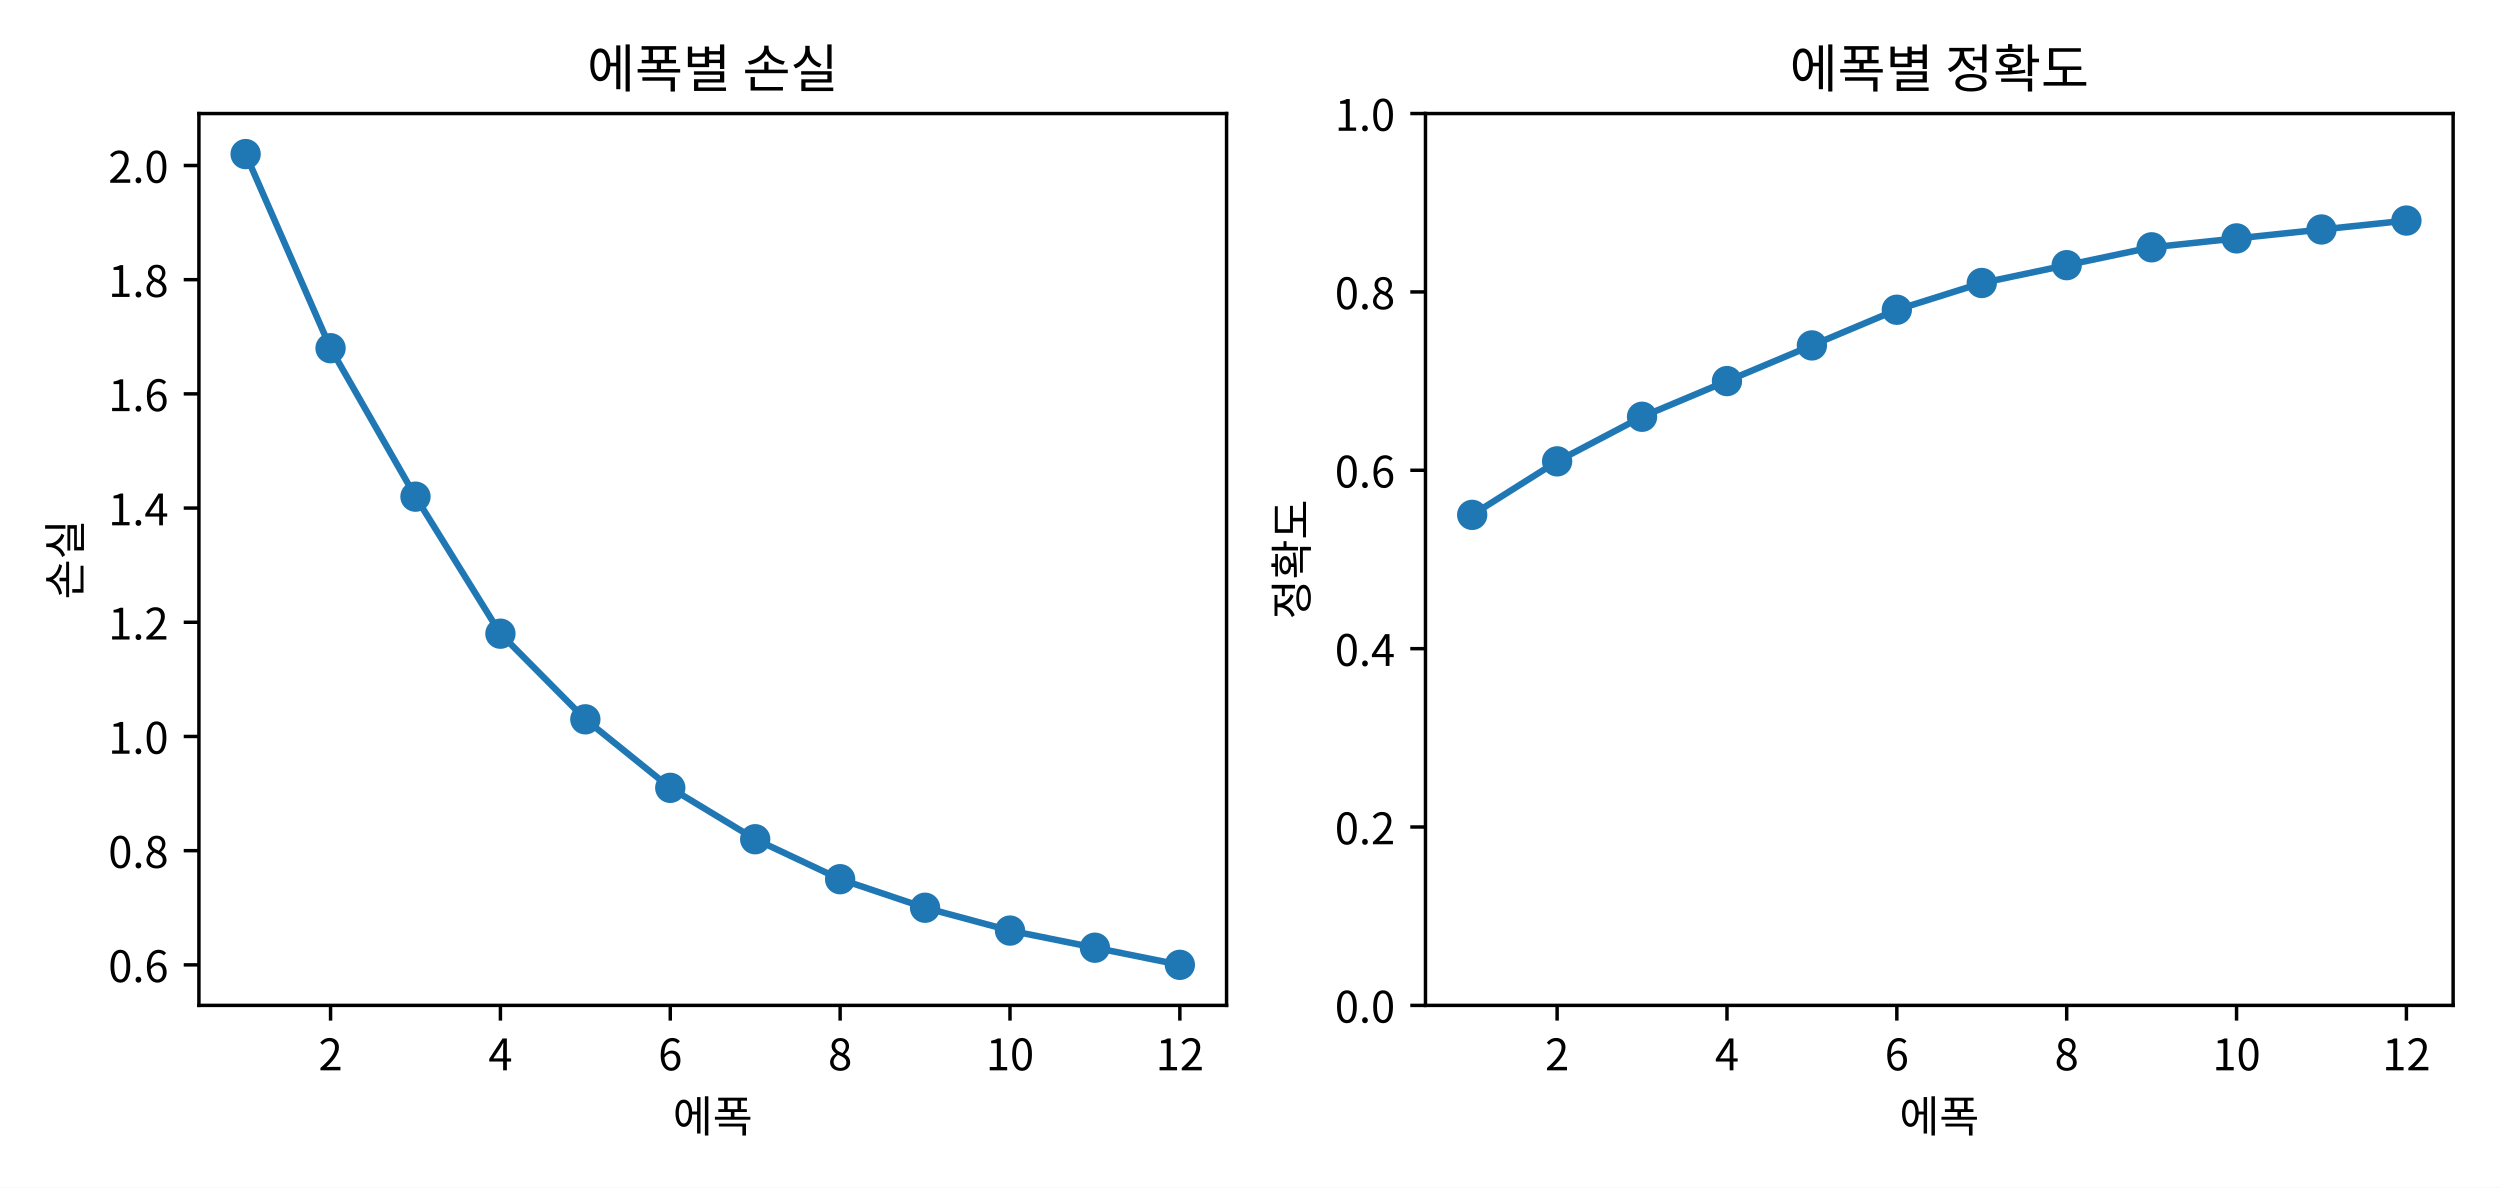
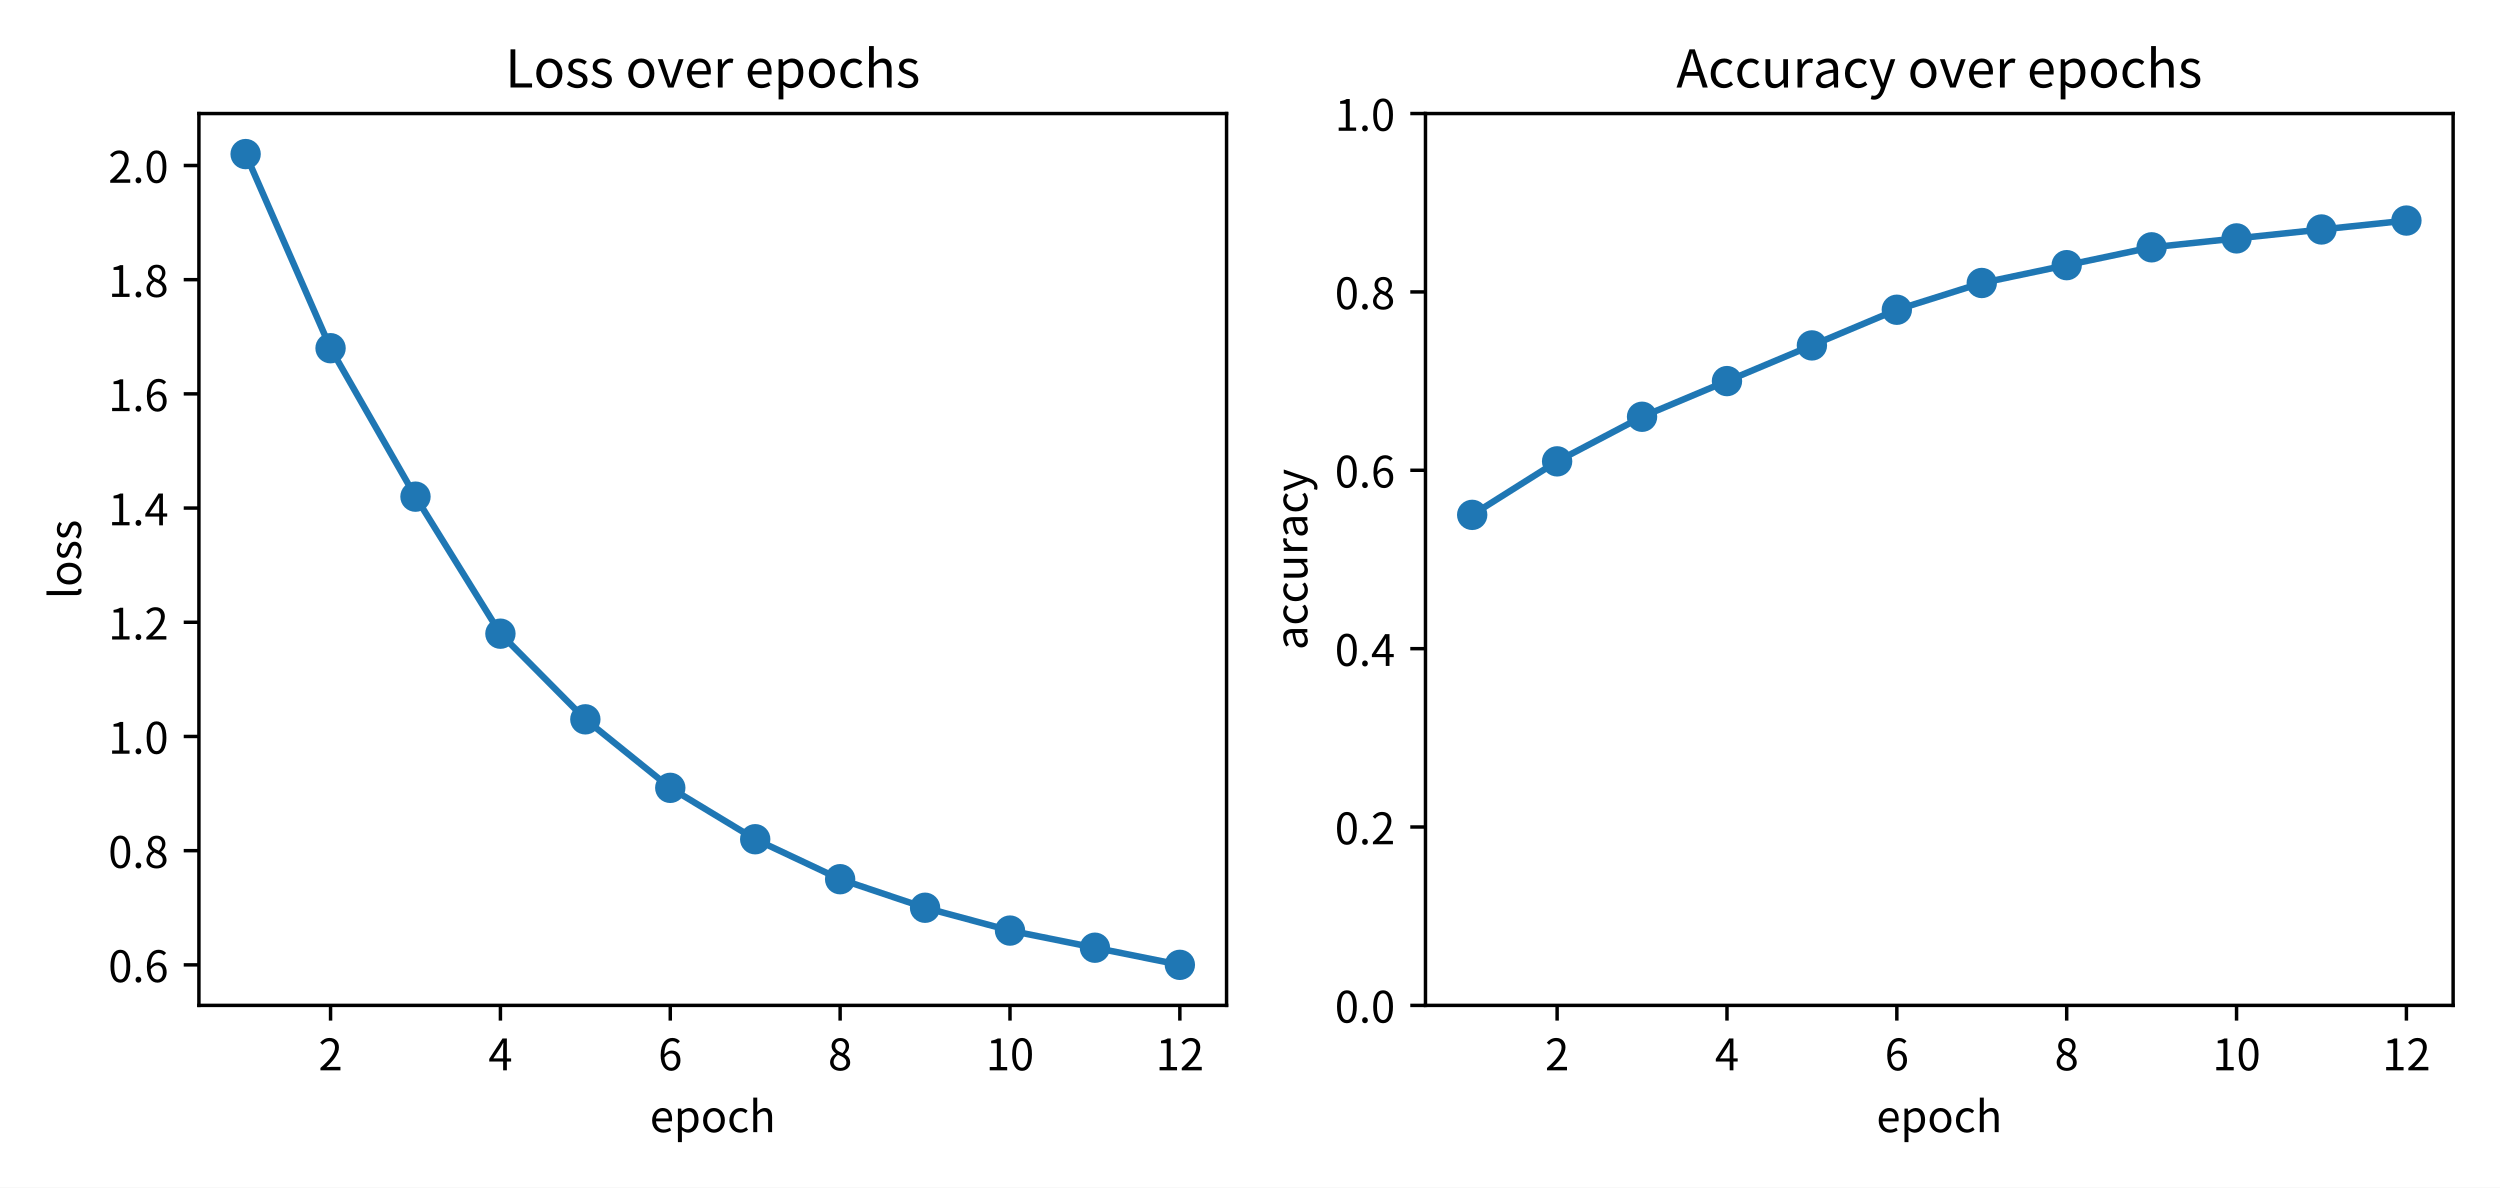
<svg xmlns="http://www.w3.org/2000/svg" xmlns:xlink="http://www.w3.org/1999/xlink" width="576pt" height="273.6pt" viewBox="0 0 576 273.6" version="1.1">
  <defs>
    <style type="text/css">*{stroke-linejoin: round; stroke-linecap: butt}</style>
  </defs>
  <g id="figure_1">
    <g id="patch_1">
      <path d="M 0 273.6 L 576 273.6 L 576 0 L 0 0 z " style="fill: #ffffff" />
    </g>
    <g id="axes_1">
      <g id="patch_2">
        <path d="M 45.83 231.64 L 282.6 231.64 L 282.6 26.16 L 45.83 26.16 z " style="fill: #ffffff" />
      </g>
      <g id="matplotlib.axis_1">
        <g id="xtick_1">
          <g id="line2d_1">
            <defs>
              <path id="m82375c42b1" d="M 0 0 L 0 3.5 " style="stroke: #000000; stroke-width: 0.8" />
            </defs>
            <g>
              <use xlink:href="#m82375c42b1" x="76.16" y="231.64" style="stroke: #000000; stroke-width: 0.8" />
            </g>
          </g>
          <g id="text_1">
            <g transform="translate(73.38504 246.5994) scale(0.1 -0.1)">
              <defs>
                <path id="NotoSansCJKjp-Regular-32" d="M 282 0 L 3232 0 L 3232 506 L 1933 506 C 1696 506 1408 480 1165 461 C 2266 1504 3008 2458 3008 3398 C 3008 4230 2477 4774 1638 4774 C 1043 4774 634 4506 256 4090 L 595 3757 C 858 4070 1184 4301 1568 4301 C 2150 4301 2432 3910 2432 3373 C 2432 2566 1754 1632 282 346 L 282 0 z " transform="scale(0.015625)" />
              </defs>
              <use xlink:href="#NotoSansCJKjp-Regular-32" />
            </g>
          </g>
        </g>
        <g id="xtick_2">
          <g id="line2d_2">
            <g>
              <use xlink:href="#m82375c42b1" x="115.296" y="231.64" style="stroke: #000000; stroke-width: 0.8" />
            </g>
          </g>
          <g id="text_2">
            <g transform="translate(112.5206 246.5994) scale(0.1 -0.1)">
              <defs>
                <path id="NotoSansCJKjp-Regular-34" d="M 2176 0 L 2726 0 L 2726 1293 L 3354 1293 L 3354 1760 L 2726 1760 L 2726 4691 L 2080 4691 L 128 1677 L 128 1293 L 2176 1293 L 2176 0 z M 2176 1760 L 736 1760 L 1805 3360 C 1939 3590 2067 3827 2182 4051 L 2208 4051 C 2195 3814 2176 3430 2176 3200 L 2176 1760 z " transform="scale(0.015625)" />
              </defs>
              <use xlink:href="#NotoSansCJKjp-Regular-34" />
            </g>
          </g>
        </g>
        <g id="xtick_3">
          <g id="line2d_3">
            <g>
              <use xlink:href="#m82375c42b1" x="154.431" y="231.64" style="stroke: #000000; stroke-width: 0.8" />
            </g>
          </g>
          <g id="text_3">
            <g transform="translate(151.6561 246.5994) scale(0.1 -0.1)">
              <defs>
                <path id="NotoSansCJKjp-Regular-36" d="M 1926 -83 C 2656 -83 3277 531 3277 1440 C 3277 2426 2765 2912 1971 2912 C 1606 2912 1197 2701 909 2349 C 934 3802 1466 4294 2118 4294 C 2400 4294 2682 4154 2861 3936 L 3194 4294 C 2931 4576 2579 4774 2093 4774 C 1184 4774 358 4077 358 2240 C 358 691 1030 -83 1926 -83 z M 922 1882 C 1229 2317 1587 2477 1875 2477 C 2445 2477 2720 2074 2720 1440 C 2720 800 2374 378 1926 378 C 1338 378 986 909 922 1882 z " transform="scale(0.015625)" />
              </defs>
              <use xlink:href="#NotoSansCJKjp-Regular-36" />
            </g>
          </g>
        </g>
        <g id="xtick_4">
          <g id="line2d_4">
            <g>
              <use xlink:href="#m82375c42b1" x="193.567" y="231.64" style="stroke: #000000; stroke-width: 0.8" />
            </g>
          </g>
          <g id="text_4">
            <g transform="translate(190.7917 246.5994) scale(0.1 -0.1)">
              <defs>
                <path id="NotoSansCJKjp-Regular-38" d="M 1792 -83 C 2669 -83 3258 448 3258 1126 C 3258 1773 2880 2125 2470 2362 L 2470 2394 C 2746 2611 3091 3034 3091 3526 C 3091 4250 2605 4762 1805 4762 C 1075 4762 518 4282 518 3571 C 518 3078 813 2726 1152 2490 L 1152 2464 C 723 2234 294 1792 294 1165 C 294 442 922 -83 1792 -83 z M 2112 2547 C 1555 2765 1050 3014 1050 3571 C 1050 4026 1363 4326 1798 4326 C 2298 4326 2592 3962 2592 3494 C 2592 3149 2426 2829 2112 2547 z M 1798 352 C 1235 352 813 717 813 1216 C 813 1664 1082 2035 1459 2278 C 2125 2010 2701 1779 2701 1146 C 2701 678 2342 352 1798 352 z " transform="scale(0.015625)" />
              </defs>
              <use xlink:href="#NotoSansCJKjp-Regular-38" />
            </g>
          </g>
        </g>
        <g id="xtick_5">
          <g id="line2d_5">
            <g>
              <use xlink:href="#m82375c42b1" x="232.702" y="231.64" style="stroke: #000000; stroke-width: 0.8" />
            </g>
          </g>
          <g id="text_5">
            <g transform="translate(227.1522 246.5994) scale(0.1 -0.1)">
              <defs>
                <path id="NotoSansCJKjp-Regular-31" d="M 563 0 L 3136 0 L 3136 486 L 2195 486 L 2195 4691 L 1747 4691 C 1491 4544 1190 4435 774 4358 L 774 3987 L 1613 3987 L 1613 486 L 563 486 L 563 0 z " transform="scale(0.015625)" />
                <path id="NotoSansCJKjp-Regular-30" d="M 1779 -83 C 2669 -83 3238 723 3238 2362 C 3238 3987 2669 4774 1779 4774 C 883 4774 320 3987 320 2362 C 320 723 883 -83 1779 -83 z M 1779 390 C 1248 390 883 986 883 2362 C 883 3731 1248 4314 1779 4314 C 2310 4314 2675 3731 2675 2362 C 2675 986 2310 390 1779 390 z " transform="scale(0.015625)" />
              </defs>
              <use xlink:href="#NotoSansCJKjp-Regular-31" />
              <use xlink:href="#NotoSansCJKjp-Regular-30" x="55.5" />
            </g>
          </g>
        </g>
        <g id="xtick_6">
          <g id="line2d_6">
            <g>
              <use xlink:href="#m82375c42b1" x="271.838" y="231.64" style="stroke: #000000; stroke-width: 0.8" />
            </g>
          </g>
          <g id="text_6">
            <g transform="translate(266.2877 246.5994) scale(0.1 -0.1)">
              <use xlink:href="#NotoSansCJKjp-Regular-31" />
              <use xlink:href="#NotoSansCJKjp-Regular-32" x="55.5" />
            </g>
          </g>
        </g>
        <g id="text_7">
-           <g transform="translate(155.015 260.8494) scale(0.1 -0.1)">
+           <g transform="translate(149.7298 260.8494) scale(0.1 -0.1)">
            <defs>
-               <path id="NotoSansCJKjp-Regular-c5d0" d="M 4730 5293 L 4730 -499 L 5242 -499 L 5242 5293 L 4730 5293 z M 1619 4314 C 2080 4314 2368 3731 2368 2797 C 2368 1856 2080 1274 1619 1274 C 1171 1274 883 1856 883 2797 C 883 3731 1171 4314 1619 4314 z M 1619 4806 C 877 4806 390 4032 390 2797 C 390 1555 877 774 1619 774 C 2336 774 2810 1472 2854 2605 L 3578 2605 L 3578 -205 L 4083 -205 L 4083 5171 L 3578 5171 L 3578 3040 L 2854 3040 C 2797 4134 2323 4806 1619 4806 z " transform="scale(0.015625)" />
-               <path id="NotoSansCJKjp-Regular-d3ed" d="M 902 1261 L 902 832 L 4371 832 L 4371 -499 L 4902 -499 L 4902 1261 L 902 1261 z M 320 2266 L 320 1837 L 5549 1837 L 5549 2266 L 3200 2266 L 3200 2970 L 5030 2970 L 5030 3392 L 4179 3392 L 4179 4646 L 5050 4646 L 5050 5082 L 806 5082 L 806 4646 L 1677 4646 L 1677 3392 L 826 3392 L 826 2970 L 2669 2970 L 2669 2266 L 320 2266 z M 2208 4646 L 3648 4646 L 3648 3392 L 2208 3392 L 2208 4646 z " transform="scale(0.015625)" />
+               <path id="NotoSansCJKjp-Regular-65" d="M 1997 -83 C 2464 -83 2835 70 3136 269 L 2931 659 C 2669 486 2400 384 2061 384 C 1402 384 947 858 909 1600 L 3251 1600 C 3264 1690 3277 1805 3277 1933 C 3277 2925 2778 3565 1888 3565 C 1094 3565 333 2867 333 1734 C 333 589 1069 -83 1997 -83 z M 902 2016 C 973 2707 1408 3098 1901 3098 C 2445 3098 2765 2720 2765 2016 L 902 2016 z " transform="scale(0.015625)" />
+               <path id="NotoSansCJKjp-Regular-70" d="M 589 -1466 L 1178 -1466 L 1178 -288 L 1158 320 C 1472 58 1805 -83 2118 -83 C 2912 -83 3629 602 3629 1792 C 3629 2867 3142 3565 2246 3565 C 1843 3565 1453 3334 1139 3072 L 1126 3072 L 1069 3475 L 589 3475 L 589 -1466 z M 2022 410 C 1792 410 1485 499 1178 768 L 1178 2598 C 1510 2906 1811 3072 2099 3072 C 2765 3072 3021 2560 3021 1786 C 3021 928 2598 410 2022 410 z " transform="scale(0.015625)" />
+               <path id="NotoSansCJKjp-Regular-6f" d="M 1939 -83 C 2790 -83 3546 582 3546 1734 C 3546 2893 2790 3565 1939 3565 C 1088 3565 333 2893 333 1734 C 333 582 1088 -83 1939 -83 z M 1939 403 C 1338 403 934 934 934 1734 C 934 2534 1338 3072 1939 3072 C 2541 3072 2950 2534 2950 1734 C 2950 934 2541 403 1939 403 z " transform="scale(0.015625)" />
+               <path id="NotoSansCJKjp-Regular-63" d="M 1958 -83 C 2374 -83 2771 83 3085 352 L 2829 749 C 2611 557 2330 403 2010 403 C 1370 403 934 934 934 1734 C 934 2534 1395 3072 2029 3072 C 2298 3072 2522 2950 2720 2771 L 3014 3155 C 2771 3373 2458 3565 2003 3565 C 1107 3565 333 2893 333 1734 C 333 582 1037 -83 1958 -83 z " transform="scale(0.015625)" />
+               <path id="NotoSansCJKjp-Regular-68" d="M 589 0 L 1178 0 L 1178 2522 C 1523 2874 1766 3053 2125 3053 C 2586 3053 2784 2778 2784 2125 L 2784 0 L 3366 0 L 3366 2202 C 3366 3085 3034 3565 2304 3565 C 1830 3565 1472 3302 1152 2982 L 1178 3699 L 1178 5094 L 589 5094 L 589 0 z " transform="scale(0.015625)" />
            </defs>
-             <use xlink:href="#NotoSansCJKjp-Regular-c5d0" />
-             <use xlink:href="#NotoSansCJKjp-Regular-d3ed" x="92" />
+             <use xlink:href="#NotoSansCJKjp-Regular-65" />
+             <use xlink:href="#NotoSansCJKjp-Regular-70" x="55.4" />
+             <use xlink:href="#NotoSansCJKjp-Regular-6f" x="117.4" />
+             <use xlink:href="#NotoSansCJKjp-Regular-63" x="178" />
+             <use xlink:href="#NotoSansCJKjp-Regular-68" x="229" />
          </g>
        </g>
      </g>
      <g id="matplotlib.axis_2">
        <g id="ytick_1">
          <g id="line2d_7">
            <defs>
              <path id="m13616941af" d="M 0 0 L -3.5 0 " style="stroke: #000000; stroke-width: 0.8" />
            </defs>
            <g>
              <use xlink:href="#m13616941af" x="45.83" y="222.3" style="stroke: #000000; stroke-width: 0.8" />
            </g>
          </g>
          <g id="text_8">
            <g transform="translate(24.95031 226.2797) scale(0.1 -0.1)">
              <defs>
                <path id="NotoSansCJKjp-Regular-2e" d="M 890 -83 C 1120 -83 1312 96 1312 358 C 1312 627 1120 806 890 806 C 653 806 467 627 467 358 C 467 96 653 -83 890 -83 z " transform="scale(0.015625)" />
              </defs>
              <use xlink:href="#NotoSansCJKjp-Regular-30" />
              <use xlink:href="#NotoSansCJKjp-Regular-2e" x="55.5" />
              <use xlink:href="#NotoSansCJKjp-Regular-36" x="83.3" />
            </g>
          </g>
        </g>
        <g id="ytick_2">
          <g id="line2d_8">
            <g>
              <use xlink:href="#m13616941af" x="45.83" y="195.99" style="stroke: #000000; stroke-width: 0.8" />
            </g>
          </g>
          <g id="text_9">
            <g transform="translate(24.95031 199.9698) scale(0.1 -0.1)">
              <use xlink:href="#NotoSansCJKjp-Regular-30" />
              <use xlink:href="#NotoSansCJKjp-Regular-2e" x="55.5" />
              <use xlink:href="#NotoSansCJKjp-Regular-38" x="83.3" />
            </g>
          </g>
        </g>
        <g id="ytick_3">
          <g id="line2d_9">
            <g>
              <use xlink:href="#m13616941af" x="45.83" y="169.68" style="stroke: #000000; stroke-width: 0.8" />
            </g>
          </g>
          <g id="text_10">
            <g transform="translate(24.95031 173.66) scale(0.1 -0.1)">
              <use xlink:href="#NotoSansCJKjp-Regular-31" />
              <use xlink:href="#NotoSansCJKjp-Regular-2e" x="55.5" />
              <use xlink:href="#NotoSansCJKjp-Regular-30" x="83.3" />
            </g>
          </g>
        </g>
        <g id="ytick_4">
          <g id="line2d_10">
            <g>
              <use xlink:href="#m13616941af" x="45.83" y="143.37" style="stroke: #000000; stroke-width: 0.8" />
            </g>
          </g>
          <g id="text_11">
            <g transform="translate(24.95031 147.3501) scale(0.1 -0.1)">
              <use xlink:href="#NotoSansCJKjp-Regular-31" />
              <use xlink:href="#NotoSansCJKjp-Regular-2e" x="55.5" />
              <use xlink:href="#NotoSansCJKjp-Regular-32" x="83.3" />
            </g>
          </g>
        </g>
        <g id="ytick_5">
          <g id="line2d_11">
            <g>
              <use xlink:href="#m13616941af" x="45.83" y="117.061" style="stroke: #000000; stroke-width: 0.8" />
            </g>
          </g>
          <g id="text_12">
            <g transform="translate(24.95031 121.0403) scale(0.1 -0.1)">
              <use xlink:href="#NotoSansCJKjp-Regular-31" />
              <use xlink:href="#NotoSansCJKjp-Regular-2e" x="55.5" />
              <use xlink:href="#NotoSansCJKjp-Regular-34" x="83.3" />
            </g>
          </g>
        </g>
        <g id="ytick_6">
          <g id="line2d_12">
            <g>
              <use xlink:href="#m13616941af" x="45.83" y="90.751" style="stroke: #000000; stroke-width: 0.8" />
            </g>
          </g>
          <g id="text_13">
            <g transform="translate(24.95031 94.73039) scale(0.1 -0.1)">
              <use xlink:href="#NotoSansCJKjp-Regular-31" />
              <use xlink:href="#NotoSansCJKjp-Regular-2e" x="55.5" />
              <use xlink:href="#NotoSansCJKjp-Regular-36" x="83.3" />
            </g>
          </g>
        </g>
        <g id="ytick_7">
          <g id="line2d_13">
            <g>
              <use xlink:href="#m13616941af" x="45.83" y="64.441" style="stroke: #000000; stroke-width: 0.8" />
            </g>
          </g>
          <g id="text_14">
            <g transform="translate(24.95031 68.42053) scale(0.1 -0.1)">
              <use xlink:href="#NotoSansCJKjp-Regular-31" />
              <use xlink:href="#NotoSansCJKjp-Regular-2e" x="55.5" />
              <use xlink:href="#NotoSansCJKjp-Regular-38" x="83.3" />
            </g>
          </g>
        </g>
        <g id="ytick_8">
          <g id="line2d_14">
            <g>
              <use xlink:href="#m13616941af" x="45.83" y="38.131" style="stroke: #000000; stroke-width: 0.8" />
            </g>
          </g>
          <g id="text_15">
            <g transform="translate(24.95031 42.11067) scale(0.1 -0.1)">
              <use xlink:href="#NotoSansCJKjp-Regular-32" />
              <use xlink:href="#NotoSansCJKjp-Regular-2e" x="55.5" />
              <use xlink:href="#NotoSansCJKjp-Regular-30" x="83.3" />
            </g>
          </g>
        </g>
        <g id="text_16">
-           <g transform="translate(18.65969 138.1) rotate(-90) scale(0.1 -0.1)">
+           <g transform="translate(18.65969 138.0297) rotate(-90) scale(0.1 -0.1)">
            <defs>
-               <path id="NotoSansCJKjp-Regular-c190" d="M 992 1286 L 992 -371 L 4966 -371 L 4966 64 L 1523 64 L 1523 1286 L 992 1286 z M 2669 3162 L 2669 2189 L 320 2189 L 320 1754 L 5562 1754 L 5562 2189 L 3194 2189 L 3194 3162 L 2669 3162 z M 2662 5139 L 2662 4883 C 2662 4077 1683 3379 659 3213 L 870 2790 C 1747 2957 2573 3443 2931 4134 C 3290 3443 4122 2957 4992 2790 L 5203 3213 C 4179 3373 3200 4070 3200 4883 L 3200 5139 L 2662 5139 z " transform="scale(0.015625)" />
-               <path id="NotoSansCJKjp-Regular-c2e4" d="M 4531 5293 L 4531 2298 L 5056 2298 L 5056 5293 L 4531 5293 z M 1338 -6 L 1338 -435 L 5261 -435 L 5261 -6 L 1850 -6 L 1850 608 L 5062 608 L 5062 2003 L 1318 2003 L 1318 1581 L 4538 1581 L 4538 1011 L 1338 1011 L 1338 -6 z M 1824 5126 L 1824 4685 C 1824 3846 1229 3072 358 2771 L 627 2349 C 1312 2598 1843 3123 2099 3782 C 2362 3168 2886 2688 3558 2458 L 3821 2874 C 2963 3155 2362 3878 2362 4685 L 2362 5126 L 1824 5126 z " transform="scale(0.015625)" />
+               <path id="NotoSansCJKjp-Regular-6c" d="M 1203 -83 C 1363 -83 1459 -58 1542 -32 L 1459 416 C 1395 403 1370 403 1338 403 C 1248 403 1178 474 1178 653 L 1178 5094 L 589 5094 L 589 691 C 589 198 768 -83 1203 -83 z " transform="scale(0.015625)" />
+               <path id="NotoSansCJKjp-Regular-73" d="M 1498 -83 C 2317 -83 2758 384 2758 947 C 2758 1606 2208 1811 1702 2003 C 1312 2150 954 2278 954 2605 C 954 2880 1158 3110 1600 3110 C 1907 3110 2150 2976 2387 2803 L 2669 3168 C 2406 3386 2022 3565 1594 3565 C 832 3565 397 3130 397 2579 C 397 1984 922 1754 1408 1574 C 1792 1434 2202 1267 2202 915 C 2202 614 1978 371 1517 371 C 1101 371 794 538 486 787 L 205 397 C 531 122 1005 -83 1498 -83 z " transform="scale(0.015625)" />
            </defs>
-             <use xlink:href="#NotoSansCJKjp-Regular-c190" />
-             <use xlink:href="#NotoSansCJKjp-Regular-c2e4" x="92" />
+             <use xlink:href="#NotoSansCJKjp-Regular-6c" />
+             <use xlink:href="#NotoSansCJKjp-Regular-6f" x="28.4" />
+             <use xlink:href="#NotoSansCJKjp-Regular-73" x="89" />
+             <use xlink:href="#NotoSansCJKjp-Regular-73" x="135.8" />
          </g>
        </g>
      </g>
      <g id="line2d_15">
-         <path d="M 56.592 35.5 L 76.16 80.227 L 95.728 114.43 L 115.296 146.001 L 134.863 165.734 L 154.431 181.52 L 173.999 193.359 L 193.567 202.568 L 213.134 209.145 L 232.702 214.407 L 252.27 218.354 L 271.838 222.3 " clip-path="url(#pe9b7f85975)" style="fill: none; stroke: #1f77b4; stroke-width: 1.5; stroke-linecap: square" />
+         <path d="M 56.592 35.5 L 76.16 80.227 L 95.728 114.43 L 115.296 146.001 L 134.863 165.734 L 154.431 181.52 L 173.999 193.359 L 193.567 202.568 L 213.134 209.145 L 232.702 214.407 L 252.27 218.354 L 271.838 222.3 " clip-path="url(#pa8abe4ffd8)" style="fill: none; stroke: #1f77b4; stroke-width: 1.5; stroke-linecap: square" />
        <defs>
          <path id="mca828d2906" d="M 0 3 C 0.796 3 1.559 2.684 2.121 2.121 C 2.684 1.559 3 0.796 3 0 C 3 -0.796 2.684 -1.559 2.121 -2.121 C 1.559 -2.684 0.796 -3 0 -3 C -0.796 -3 -1.559 -2.684 -2.121 -2.121 C -2.684 -1.559 -3 -0.796 -3 0 C -3 0.796 -2.684 1.559 -2.121 2.121 C -1.559 2.684 -0.796 3 0 3 z " style="stroke: #1f77b4" />
        </defs>
-         <g clip-path="url(#pe9b7f85975)">
+         <g clip-path="url(#pa8abe4ffd8)">
          <use xlink:href="#mca828d2906" x="56.592" y="35.5" style="fill: #1f77b4; stroke: #1f77b4" />
          <use xlink:href="#mca828d2906" x="76.16" y="80.227" style="fill: #1f77b4; stroke: #1f77b4" />
          <use xlink:href="#mca828d2906" x="95.728" y="114.43" style="fill: #1f77b4; stroke: #1f77b4" />
          <use xlink:href="#mca828d2906" x="115.296" y="146.001" style="fill: #1f77b4; stroke: #1f77b4" />
          <use xlink:href="#mca828d2906" x="134.863" y="165.734" style="fill: #1f77b4; stroke: #1f77b4" />
          <use xlink:href="#mca828d2906" x="154.431" y="181.52" style="fill: #1f77b4; stroke: #1f77b4" />
          <use xlink:href="#mca828d2906" x="173.999" y="193.359" style="fill: #1f77b4; stroke: #1f77b4" />
          <use xlink:href="#mca828d2906" x="193.567" y="202.568" style="fill: #1f77b4; stroke: #1f77b4" />
          <use xlink:href="#mca828d2906" x="213.134" y="209.145" style="fill: #1f77b4; stroke: #1f77b4" />
          <use xlink:href="#mca828d2906" x="232.702" y="214.407" style="fill: #1f77b4; stroke: #1f77b4" />
          <use xlink:href="#mca828d2906" x="252.27" y="218.354" style="fill: #1f77b4; stroke: #1f77b4" />
          <use xlink:href="#mca828d2906" x="271.838" y="222.3" style="fill: #1f77b4; stroke: #1f77b4" />
        </g>
      </g>
      <g id="patch_3">
        <path d="M 45.83 231.64 L 45.83 26.16 " style="fill: none; stroke: #000000; stroke-width: 0.8; stroke-linejoin: miter; stroke-linecap: square" />
      </g>
      <g id="patch_4">
        <path d="M 282.6 231.64 L 282.6 26.16 " style="fill: none; stroke: #000000; stroke-width: 0.8; stroke-linejoin: miter; stroke-linecap: square" />
      </g>
      <g id="patch_5">
        <path d="M 45.83 231.64 L 282.6 231.64 " style="fill: none; stroke: #000000; stroke-width: 0.8; stroke-linejoin: miter; stroke-linecap: square" />
      </g>
      <g id="patch_6">
        <path d="M 45.83 26.16 L 282.6 26.16 " style="fill: none; stroke: #000000; stroke-width: 0.8; stroke-linejoin: miter; stroke-linecap: square" />
      </g>
      <g id="text_17">
-         <g transform="translate(135.2706 20.16) scale(0.12 -0.12)">
+         <g transform="translate(116.4137 20.16) scale(0.12 -0.12)">
          <defs>
-             <path id="NotoSansCJKjp-Regular-bcc4" d="M 1133 3782 L 2694 3782 L 2694 2931 L 1133 2931 L 1133 3782 z M 4550 4058 L 4550 3418 L 3219 3418 L 3219 4058 L 4550 4058 z M 602 5024 L 602 2502 L 3219 2502 L 3219 3002 L 4550 3002 L 4550 2272 L 5075 2272 L 5075 5293 L 4550 5293 L 4550 4467 L 3219 4467 L 3219 5024 L 2694 5024 L 2694 4198 L 1133 4198 L 1133 5024 L 602 5024 z M 1363 6 L 1363 -422 L 5293 -422 L 5293 6 L 1888 6 L 1888 614 L 5075 614 L 5075 1990 L 1350 1990 L 1350 1568 L 4550 1568 L 4550 1018 L 1363 1018 L 1363 6 z " transform="scale(0.015625)" />
+             <path id="NotoSansCJKjp-Regular-4c" d="M 646 0 L 3290 0 L 3290 506 L 1235 506 L 1235 4691 L 646 4691 L 646 0 z " transform="scale(0.015625)" />
            <path id="NotoSansCJKjp-Regular-20" transform="scale(0.015625)" />
+             <path id="NotoSansCJKjp-Regular-76" d="M 1338 0 L 2022 0 L 3251 3475 L 2675 3475 L 2016 1498 C 1914 1158 1798 806 1696 474 L 1664 474 C 1562 806 1453 1158 1344 1498 L 691 3475 L 83 3475 L 1338 0 z " transform="scale(0.015625)" />
+             <path id="NotoSansCJKjp-Regular-72" d="M 589 0 L 1178 0 L 1178 2234 C 1408 2822 1760 3040 2048 3040 C 2195 3040 2272 3021 2387 2982 L 2496 3488 C 2387 3546 2278 3565 2125 3565 C 1741 3565 1382 3283 1139 2842 L 1126 2842 L 1069 3475 L 589 3475 L 589 0 z " transform="scale(0.015625)" />
          </defs>
-           <use xlink:href="#NotoSansCJKjp-Regular-c5d0" />
-           <use xlink:href="#NotoSansCJKjp-Regular-d3ed" x="92" />
-           <use xlink:href="#NotoSansCJKjp-Regular-bcc4" x="184" />
-           <use xlink:href="#NotoSansCJKjp-Regular-20" x="276" />
-           <use xlink:href="#NotoSansCJKjp-Regular-c190" x="298.4" />
-           <use xlink:href="#NotoSansCJKjp-Regular-c2e4" x="390.4" />
+           <use xlink:href="#NotoSansCJKjp-Regular-4c" />
+           <use xlink:href="#NotoSansCJKjp-Regular-6f" x="54.3" />
+           <use xlink:href="#NotoSansCJKjp-Regular-73" x="114.9" />
+           <use xlink:href="#NotoSansCJKjp-Regular-73" x="161.7" />
+           <use xlink:href="#NotoSansCJKjp-Regular-20" x="208.5" />
+           <use xlink:href="#NotoSansCJKjp-Regular-6f" x="230.9" />
+           <use xlink:href="#NotoSansCJKjp-Regular-76" x="291.5" />
+           <use xlink:href="#NotoSansCJKjp-Regular-65" x="343.6" />
+           <use xlink:href="#NotoSansCJKjp-Regular-72" x="399" />
+           <use xlink:href="#NotoSansCJKjp-Regular-20" x="437.8" />
+           <use xlink:href="#NotoSansCJKjp-Regular-65" x="460.2" />
+           <use xlink:href="#NotoSansCJKjp-Regular-70" x="515.6" />
+           <use xlink:href="#NotoSansCJKjp-Regular-6f" x="577.6" />
+           <use xlink:href="#NotoSansCJKjp-Regular-63" x="638.2" />
+           <use xlink:href="#NotoSansCJKjp-Regular-68" x="689.2" />
+           <use xlink:href="#NotoSansCJKjp-Regular-73" x="749.9" />
        </g>
      </g>
    </g>
    <g id="axes_2">
      <g id="patch_7">
        <path d="M 328.43 231.64 L 565.2 231.64 L 565.2 26.16 L 328.43 26.16 z " style="fill: #ffffff" />
      </g>
      <g id="matplotlib.axis_3">
        <g id="xtick_7">
          <g id="line2d_16">
            <g>
              <use xlink:href="#m82375c42b1" x="358.76" y="231.64" style="stroke: #000000; stroke-width: 0.8" />
            </g>
          </g>
          <g id="text_18">
            <g transform="translate(355.985 246.5994) scale(0.1 -0.1)">
              <use xlink:href="#NotoSansCJKjp-Regular-32" />
            </g>
          </g>
        </g>
        <g id="xtick_8">
          <g id="line2d_17">
            <g>
              <use xlink:href="#m82375c42b1" x="397.896" y="231.64" style="stroke: #000000; stroke-width: 0.8" />
            </g>
          </g>
          <g id="text_19">
            <g transform="translate(395.1206 246.5994) scale(0.1 -0.1)">
              <use xlink:href="#NotoSansCJKjp-Regular-34" />
            </g>
          </g>
        </g>
        <g id="xtick_9">
          <g id="line2d_18">
            <g>
              <use xlink:href="#m82375c42b1" x="437.031" y="231.64" style="stroke: #000000; stroke-width: 0.8" />
            </g>
          </g>
          <g id="text_20">
            <g transform="translate(434.2561 246.5994) scale(0.1 -0.1)">
              <use xlink:href="#NotoSansCJKjp-Regular-36" />
            </g>
          </g>
        </g>
        <g id="xtick_10">
          <g id="line2d_19">
            <g>
              <use xlink:href="#m82375c42b1" x="476.167" y="231.64" style="stroke: #000000; stroke-width: 0.8" />
            </g>
          </g>
          <g id="text_21">
            <g transform="translate(473.3917 246.5994) scale(0.1 -0.1)">
              <use xlink:href="#NotoSansCJKjp-Regular-38" />
            </g>
          </g>
        </g>
        <g id="xtick_11">
          <g id="line2d_20">
            <g>
              <use xlink:href="#m82375c42b1" x="515.302" y="231.64" style="stroke: #000000; stroke-width: 0.8" />
            </g>
          </g>
          <g id="text_22">
            <g transform="translate(509.7522 246.5994) scale(0.1 -0.1)">
              <use xlink:href="#NotoSansCJKjp-Regular-31" />
              <use xlink:href="#NotoSansCJKjp-Regular-30" x="55.5" />
            </g>
          </g>
        </g>
        <g id="xtick_12">
          <g id="line2d_21">
            <g>
              <use xlink:href="#m82375c42b1" x="554.438" y="231.64" style="stroke: #000000; stroke-width: 0.8" />
            </g>
          </g>
          <g id="text_23">
            <g transform="translate(548.8877 246.5994) scale(0.1 -0.1)">
              <use xlink:href="#NotoSansCJKjp-Regular-31" />
              <use xlink:href="#NotoSansCJKjp-Regular-32" x="55.5" />
            </g>
          </g>
        </g>
        <g id="text_24">
-           <g transform="translate(437.615 260.8494) scale(0.1 -0.1)">
-             <use xlink:href="#NotoSansCJKjp-Regular-c5d0" />
-             <use xlink:href="#NotoSansCJKjp-Regular-d3ed" x="92" />
+           <g transform="translate(432.3298 260.8494) scale(0.1 -0.1)">
+             <use xlink:href="#NotoSansCJKjp-Regular-65" />
+             <use xlink:href="#NotoSansCJKjp-Regular-70" x="55.4" />
+             <use xlink:href="#NotoSansCJKjp-Regular-6f" x="117.4" />
+             <use xlink:href="#NotoSansCJKjp-Regular-63" x="178" />
+             <use xlink:href="#NotoSansCJKjp-Regular-68" x="229" />
          </g>
        </g>
      </g>
      <g id="matplotlib.axis_4">
        <g id="ytick_9">
          <g id="line2d_22">
            <g>
              <use xlink:href="#m13616941af" x="328.43" y="231.64" style="stroke: #000000; stroke-width: 0.8" />
            </g>
          </g>
          <g id="text_25">
            <g transform="translate(307.5503 235.6197) scale(0.1 -0.1)">
              <use xlink:href="#NotoSansCJKjp-Regular-30" />
              <use xlink:href="#NotoSansCJKjp-Regular-2e" x="55.5" />
              <use xlink:href="#NotoSansCJKjp-Regular-30" x="83.3" />
            </g>
          </g>
        </g>
        <g id="ytick_10">
          <g id="line2d_23">
            <g>
              <use xlink:href="#m13616941af" x="328.43" y="190.544" style="stroke: #000000; stroke-width: 0.8" />
            </g>
          </g>
          <g id="text_26">
            <g transform="translate(307.5503 194.5237) scale(0.1 -0.1)">
              <use xlink:href="#NotoSansCJKjp-Regular-30" />
              <use xlink:href="#NotoSansCJKjp-Regular-2e" x="55.5" />
              <use xlink:href="#NotoSansCJKjp-Regular-32" x="83.3" />
            </g>
          </g>
        </g>
        <g id="ytick_11">
          <g id="line2d_24">
            <g>
              <use xlink:href="#m13616941af" x="328.43" y="149.448" style="stroke: #000000; stroke-width: 0.8" />
            </g>
          </g>
          <g id="text_27">
            <g transform="translate(307.5503 153.4277) scale(0.1 -0.1)">
              <use xlink:href="#NotoSansCJKjp-Regular-30" />
              <use xlink:href="#NotoSansCJKjp-Regular-2e" x="55.5" />
              <use xlink:href="#NotoSansCJKjp-Regular-34" x="83.3" />
            </g>
          </g>
        </g>
        <g id="ytick_12">
          <g id="line2d_25">
            <g>
              <use xlink:href="#m13616941af" x="328.43" y="108.352" style="stroke: #000000; stroke-width: 0.8" />
            </g>
          </g>
          <g id="text_28">
            <g transform="translate(307.5503 112.3317) scale(0.1 -0.1)">
              <use xlink:href="#NotoSansCJKjp-Regular-30" />
              <use xlink:href="#NotoSansCJKjp-Regular-2e" x="55.5" />
              <use xlink:href="#NotoSansCJKjp-Regular-36" x="83.3" />
            </g>
          </g>
        </g>
        <g id="ytick_13">
          <g id="line2d_26">
            <g>
              <use xlink:href="#m13616941af" x="328.43" y="67.256" style="stroke: #000000; stroke-width: 0.8" />
            </g>
          </g>
          <g id="text_29">
            <g transform="translate(307.5503 71.23569) scale(0.1 -0.1)">
              <use xlink:href="#NotoSansCJKjp-Regular-30" />
              <use xlink:href="#NotoSansCJKjp-Regular-2e" x="55.5" />
              <use xlink:href="#NotoSansCJKjp-Regular-38" x="83.3" />
            </g>
          </g>
        </g>
        <g id="ytick_14">
          <g id="line2d_27">
            <g>
              <use xlink:href="#m13616941af" x="328.43" y="26.16" style="stroke: #000000; stroke-width: 0.8" />
            </g>
          </g>
          <g id="text_30">
            <g transform="translate(307.5503 30.13969) scale(0.1 -0.1)">
              <use xlink:href="#NotoSansCJKjp-Regular-31" />
              <use xlink:href="#NotoSansCJKjp-Regular-2e" x="55.5" />
              <use xlink:href="#NotoSansCJKjp-Regular-30" x="83.3" />
            </g>
          </g>
        </g>
        <g id="text_31">
-           <g transform="translate(301.2597 142.7) rotate(-90) scale(0.1 -0.1)">
+           <g transform="translate(301.2097 149.7594) rotate(-90) scale(0.1 -0.1)">
            <defs>
-               <path id="NotoSansCJKjp-Regular-c815" d="M 3174 1664 C 1978 1664 1248 1267 1248 582 C 1248 -96 1978 -493 3174 -493 C 4371 -493 5101 -96 5101 582 C 5101 1267 4371 1664 3174 1664 z M 3174 1248 C 4045 1248 4576 1005 4576 582 C 4576 166 4045 -77 3174 -77 C 2304 -77 1773 166 1773 582 C 1773 1005 2304 1248 3174 1248 z M 4550 5293 L 4550 3789 L 3411 3789 L 3411 3347 L 4550 3347 L 4550 1843 L 5082 1843 L 5082 5293 L 4550 5293 z M 506 4870 L 506 4435 L 1792 4435 L 1792 4237 C 1792 3411 1203 2630 339 2317 L 614 1894 C 1299 2157 1824 2688 2074 3360 C 2323 2771 2816 2291 3462 2054 L 3731 2477 C 2893 2771 2330 3494 2330 4243 L 2330 4435 L 3597 4435 L 3597 4870 L 506 4870 z " transform="scale(0.015625)" />
-               <path id="NotoSansCJKjp-Regular-d655" d="M 998 1114 L 998 691 L 4275 691 L 4275 -499 L 4806 -499 L 4806 1114 L 998 1114 z M 2093 3776 C 2611 3776 2938 3597 2938 3290 C 2938 2995 2611 2797 2093 2797 C 1574 2797 1248 2995 1248 3290 C 1248 3597 1574 3776 2093 3776 z M 2093 4147 C 1280 4147 742 3821 742 3290 C 742 2816 1171 2509 1837 2445 L 1837 2022 C 1280 2003 749 2003 288 2003 L 352 1574 C 1363 1574 2733 1581 3968 1805 L 3930 2182 C 3430 2112 2893 2067 2362 2042 L 2362 2445 C 3021 2509 3443 2822 3443 3290 C 3443 3821 2906 4147 2093 4147 z M 4275 5286 L 4275 1408 L 4806 1408 L 4806 3098 L 5651 3098 L 5651 3539 L 4806 3539 L 4806 5286 L 4275 5286 z M 1837 5338 L 1837 4768 L 435 4768 L 435 4365 L 3757 4365 L 3757 4768 L 2362 4768 L 2362 5338 L 1837 5338 z " transform="scale(0.015625)" />
-               <path id="NotoSansCJKjp-Regular-b3c4" d="M 986 4826 L 986 2157 L 2669 2157 L 2669 672 L 320 672 L 320 230 L 5568 230 L 5568 672 L 3194 672 L 3194 2157 L 4960 2157 L 4960 2586 L 1517 2586 L 1517 4390 L 4902 4390 L 4902 4826 L 986 4826 z " transform="scale(0.015625)" />
+               <path id="NotoSansCJKjp-Regular-61" d="M 1389 -83 C 1818 -83 2208 141 2541 416 L 2560 416 L 2611 0 L 3091 0 L 3091 2138 C 3091 3002 2739 3565 1888 3565 C 1325 3565 838 3315 525 3110 L 749 2707 C 1024 2893 1389 3078 1792 3078 C 2362 3078 2509 2650 2509 2202 C 1030 2035 378 1658 378 902 C 378 275 806 -83 1389 -83 z M 1555 390 C 1210 390 941 544 941 941 C 941 1389 1338 1677 2509 1811 L 2509 845 C 2170 544 1888 390 1555 390 z " transform="scale(0.015625)" />
+               <path id="NotoSansCJKjp-Regular-75" d="M 1606 -83 C 2080 -83 2426 166 2752 544 L 2771 544 L 2816 0 L 3302 0 L 3302 3475 L 2720 3475 L 2720 1011 C 2387 602 2138 422 1779 422 C 1318 422 1126 698 1126 1344 L 1126 3475 L 538 3475 L 538 1274 C 538 384 870 -83 1606 -83 z " transform="scale(0.015625)" />
+               <path id="NotoSansCJKjp-Regular-79" d="M 646 -1498 C 1338 -1498 1702 -973 1946 -294 L 3251 3475 L 2682 3475 L 2054 1549 C 1965 1235 1862 883 1773 563 L 1741 563 C 1619 890 1504 1242 1395 1549 L 691 3475 L 83 3475 L 1478 -6 L 1402 -269 C 1254 -698 1011 -1018 621 -1018 C 525 -1018 422 -986 352 -960 L 237 -1427 C 346 -1472 486 -1498 646 -1498 z " transform="scale(0.015625)" />
            </defs>
-             <use xlink:href="#NotoSansCJKjp-Regular-c815" />
-             <use xlink:href="#NotoSansCJKjp-Regular-d655" x="92" />
-             <use xlink:href="#NotoSansCJKjp-Regular-b3c4" x="184" />
+             <use xlink:href="#NotoSansCJKjp-Regular-61" />
+             <use xlink:href="#NotoSansCJKjp-Regular-63" x="56.3" />
+             <use xlink:href="#NotoSansCJKjp-Regular-63" x="107.3" />
+             <use xlink:href="#NotoSansCJKjp-Regular-75" x="158.3" />
+             <use xlink:href="#NotoSansCJKjp-Regular-72" x="219" />
+             <use xlink:href="#NotoSansCJKjp-Regular-61" x="257.8" />
+             <use xlink:href="#NotoSansCJKjp-Regular-63" x="314.1" />
+             <use xlink:href="#NotoSansCJKjp-Regular-79" x="365.1" />
          </g>
        </g>
      </g>
      <g id="line2d_28">
-         <path d="M 339.192 118.626 L 358.76 106.297 L 378.328 96.023 L 397.896 87.804 L 417.463 79.585 L 437.031 71.366 L 456.599 65.201 L 476.167 61.092 L 495.734 56.982 L 515.302 54.927 L 534.87 52.872 L 554.438 50.818 " clip-path="url(#pe19d62246e)" style="fill: none; stroke: #1f77b4; stroke-width: 1.5; stroke-linecap: square" />
-         <g clip-path="url(#pe19d62246e)">
+         <path d="M 339.192 118.626 L 358.76 106.297 L 378.328 96.023 L 397.896 87.804 L 417.463 79.585 L 437.031 71.366 L 456.599 65.201 L 476.167 61.092 L 495.734 56.982 L 515.302 54.927 L 534.87 52.872 L 554.438 50.818 " clip-path="url(#p7bd3cb3973)" style="fill: none; stroke: #1f77b4; stroke-width: 1.5; stroke-linecap: square" />
+         <g clip-path="url(#p7bd3cb3973)">
          <use xlink:href="#mca828d2906" x="339.192" y="118.626" style="fill: #1f77b4; stroke: #1f77b4" />
          <use xlink:href="#mca828d2906" x="358.76" y="106.297" style="fill: #1f77b4; stroke: #1f77b4" />
          <use xlink:href="#mca828d2906" x="378.328" y="96.023" style="fill: #1f77b4; stroke: #1f77b4" />
          <use xlink:href="#mca828d2906" x="397.896" y="87.804" style="fill: #1f77b4; stroke: #1f77b4" />
          <use xlink:href="#mca828d2906" x="417.463" y="79.585" style="fill: #1f77b4; stroke: #1f77b4" />
          <use xlink:href="#mca828d2906" x="437.031" y="71.366" style="fill: #1f77b4; stroke: #1f77b4" />
          <use xlink:href="#mca828d2906" x="456.599" y="65.201" style="fill: #1f77b4; stroke: #1f77b4" />
          <use xlink:href="#mca828d2906" x="476.167" y="61.092" style="fill: #1f77b4; stroke: #1f77b4" />
          <use xlink:href="#mca828d2906" x="495.734" y="56.982" style="fill: #1f77b4; stroke: #1f77b4" />
          <use xlink:href="#mca828d2906" x="515.302" y="54.927" style="fill: #1f77b4; stroke: #1f77b4" />
          <use xlink:href="#mca828d2906" x="534.87" y="52.872" style="fill: #1f77b4; stroke: #1f77b4" />
          <use xlink:href="#mca828d2906" x="554.438" y="50.818" style="fill: #1f77b4; stroke: #1f77b4" />
        </g>
      </g>
      <g id="patch_8">
        <path d="M 328.43 231.64 L 328.43 26.16 " style="fill: none; stroke: #000000; stroke-width: 0.8; stroke-linejoin: miter; stroke-linecap: square" />
      </g>
      <g id="patch_9">
        <path d="M 565.2 231.64 L 565.2 26.16 " style="fill: none; stroke: #000000; stroke-width: 0.8; stroke-linejoin: miter; stroke-linecap: square" />
      </g>
      <g id="patch_10">
        <path d="M 328.43 231.64 L 565.2 231.64 " style="fill: none; stroke: #000000; stroke-width: 0.8; stroke-linejoin: miter; stroke-linecap: square" />
      </g>
      <g id="patch_11">
        <path d="M 328.43 26.16 L 565.2 26.16 " style="fill: none; stroke: #000000; stroke-width: 0.8; stroke-linejoin: miter; stroke-linecap: square" />
      </g>
      <g id="text_32">
-         <g transform="translate(412.3506 20.16) scale(0.12 -0.12)">
-           <use xlink:href="#NotoSansCJKjp-Regular-c5d0" />
-           <use xlink:href="#NotoSansCJKjp-Regular-d3ed" x="92" />
-           <use xlink:href="#NotoSansCJKjp-Regular-bcc4" x="184" />
-           <use xlink:href="#NotoSansCJKjp-Regular-20" x="276" />
-           <use xlink:href="#NotoSansCJKjp-Regular-c815" x="298.4" />
-           <use xlink:href="#NotoSansCJKjp-Regular-d655" x="390.4" />
-           <use xlink:href="#NotoSansCJKjp-Regular-b3c4" x="482.4" />
+         <g transform="translate(386.2216 20.16) scale(0.12 -0.12)">
+           <defs>
+             <path id="NotoSansCJKjp-Regular-41" d="M 26 0 L 621 0 L 1075 1434 L 2790 1434 L 3238 0 L 3866 0 L 2272 4691 L 1613 4691 L 26 0 z M 1222 1901 L 1453 2624 C 1619 3155 1773 3661 1920 4211 L 1946 4211 C 2099 3667 2246 3155 2419 2624 L 2643 1901 L 1222 1901 z " transform="scale(0.015625)" />
+           </defs>
+           <use xlink:href="#NotoSansCJKjp-Regular-41" />
+           <use xlink:href="#NotoSansCJKjp-Regular-63" x="60.8" />
+           <use xlink:href="#NotoSansCJKjp-Regular-63" x="111.8" />
+           <use xlink:href="#NotoSansCJKjp-Regular-75" x="162.8" />
+           <use xlink:href="#NotoSansCJKjp-Regular-72" x="223.5" />
+           <use xlink:href="#NotoSansCJKjp-Regular-61" x="262.3" />
+           <use xlink:href="#NotoSansCJKjp-Regular-63" x="318.6" />
+           <use xlink:href="#NotoSansCJKjp-Regular-79" x="369.6" />
+           <use xlink:href="#NotoSansCJKjp-Regular-20" x="421.7" />
+           <use xlink:href="#NotoSansCJKjp-Regular-6f" x="444.1" />
+           <use xlink:href="#NotoSansCJKjp-Regular-76" x="504.7" />
+           <use xlink:href="#NotoSansCJKjp-Regular-65" x="556.8" />
+           <use xlink:href="#NotoSansCJKjp-Regular-72" x="612.2" />
+           <use xlink:href="#NotoSansCJKjp-Regular-20" x="651" />
+           <use xlink:href="#NotoSansCJKjp-Regular-65" x="673.4" />
+           <use xlink:href="#NotoSansCJKjp-Regular-70" x="728.8" />
+           <use xlink:href="#NotoSansCJKjp-Regular-6f" x="790.8" />
+           <use xlink:href="#NotoSansCJKjp-Regular-63" x="851.4" />
+           <use xlink:href="#NotoSansCJKjp-Regular-68" x="902.4" />
+           <use xlink:href="#NotoSansCJKjp-Regular-73" x="963.1" />
        </g>
      </g>
    </g>
  </g>
  <defs>
-     <clipPath id="pe9b7f85975">
+     <clipPath id="pa8abe4ffd8">
      <rect x="45.83" y="26.16" width="236.77" height="205.48" />
    </clipPath>
-     <clipPath id="pe19d62246e">
+     <clipPath id="p7bd3cb3973">
      <rect x="328.43" y="26.16" width="236.77" height="205.48" />
    </clipPath>
  </defs>
</svg>
